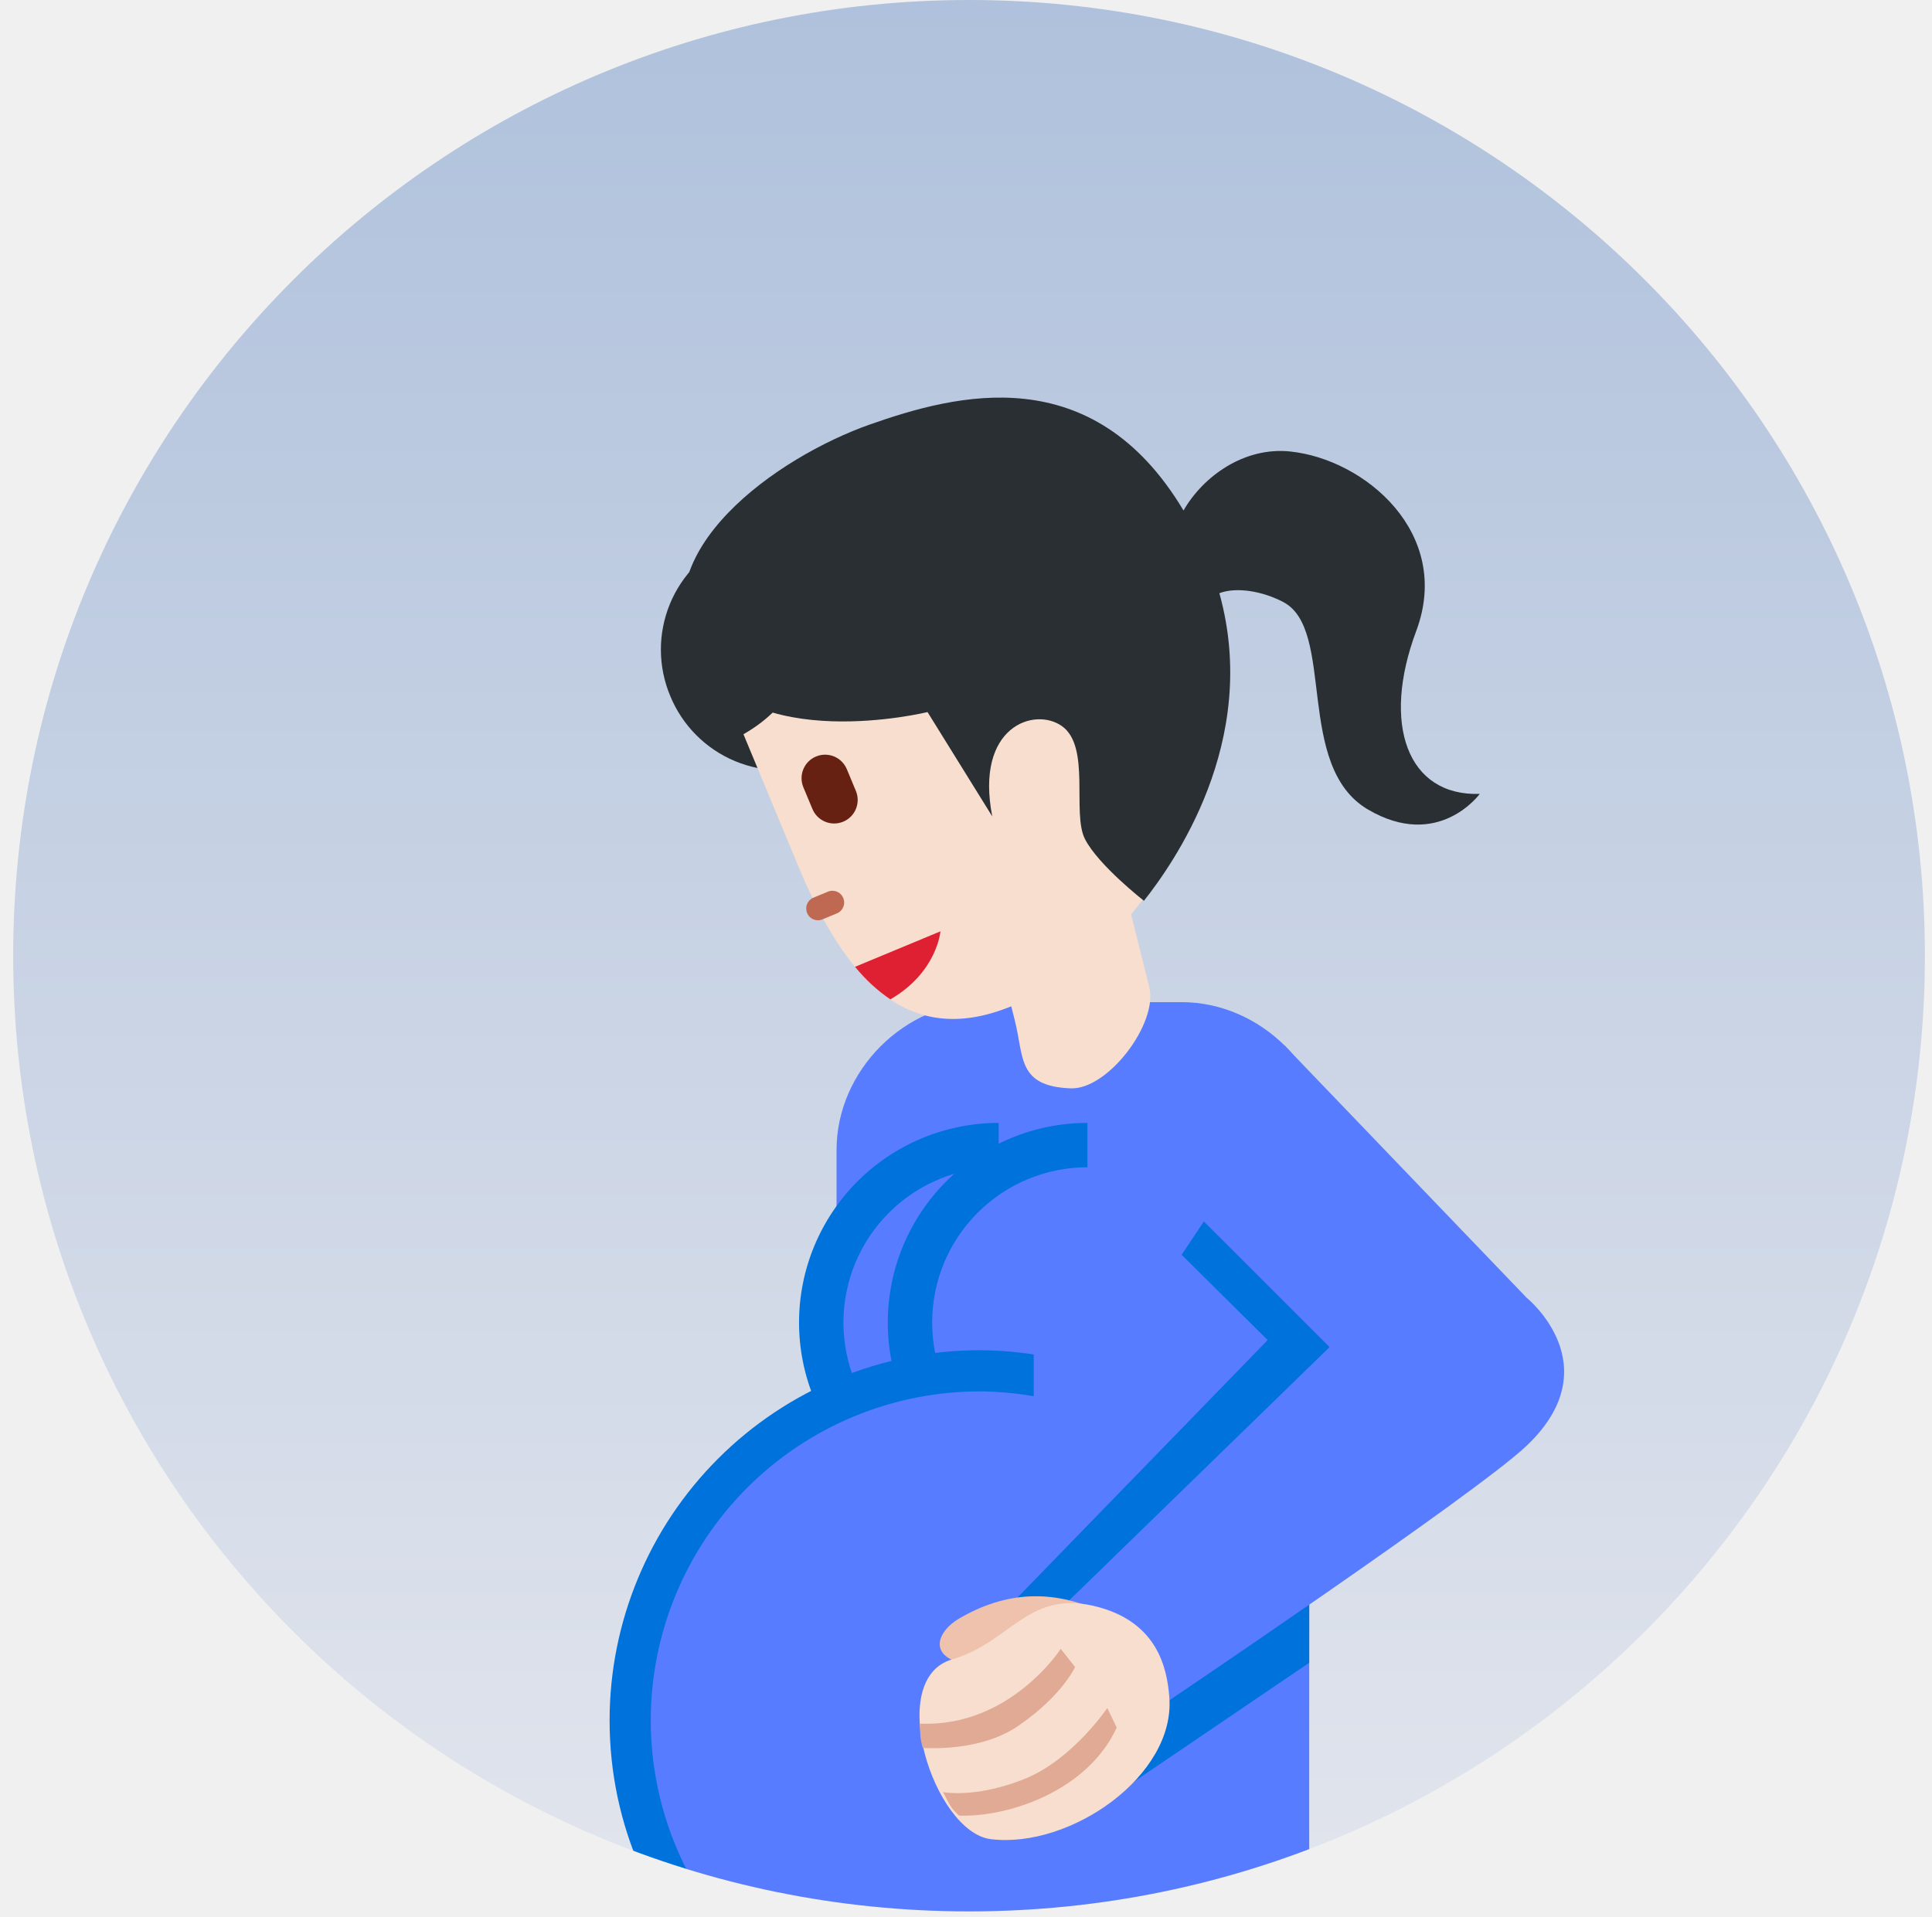
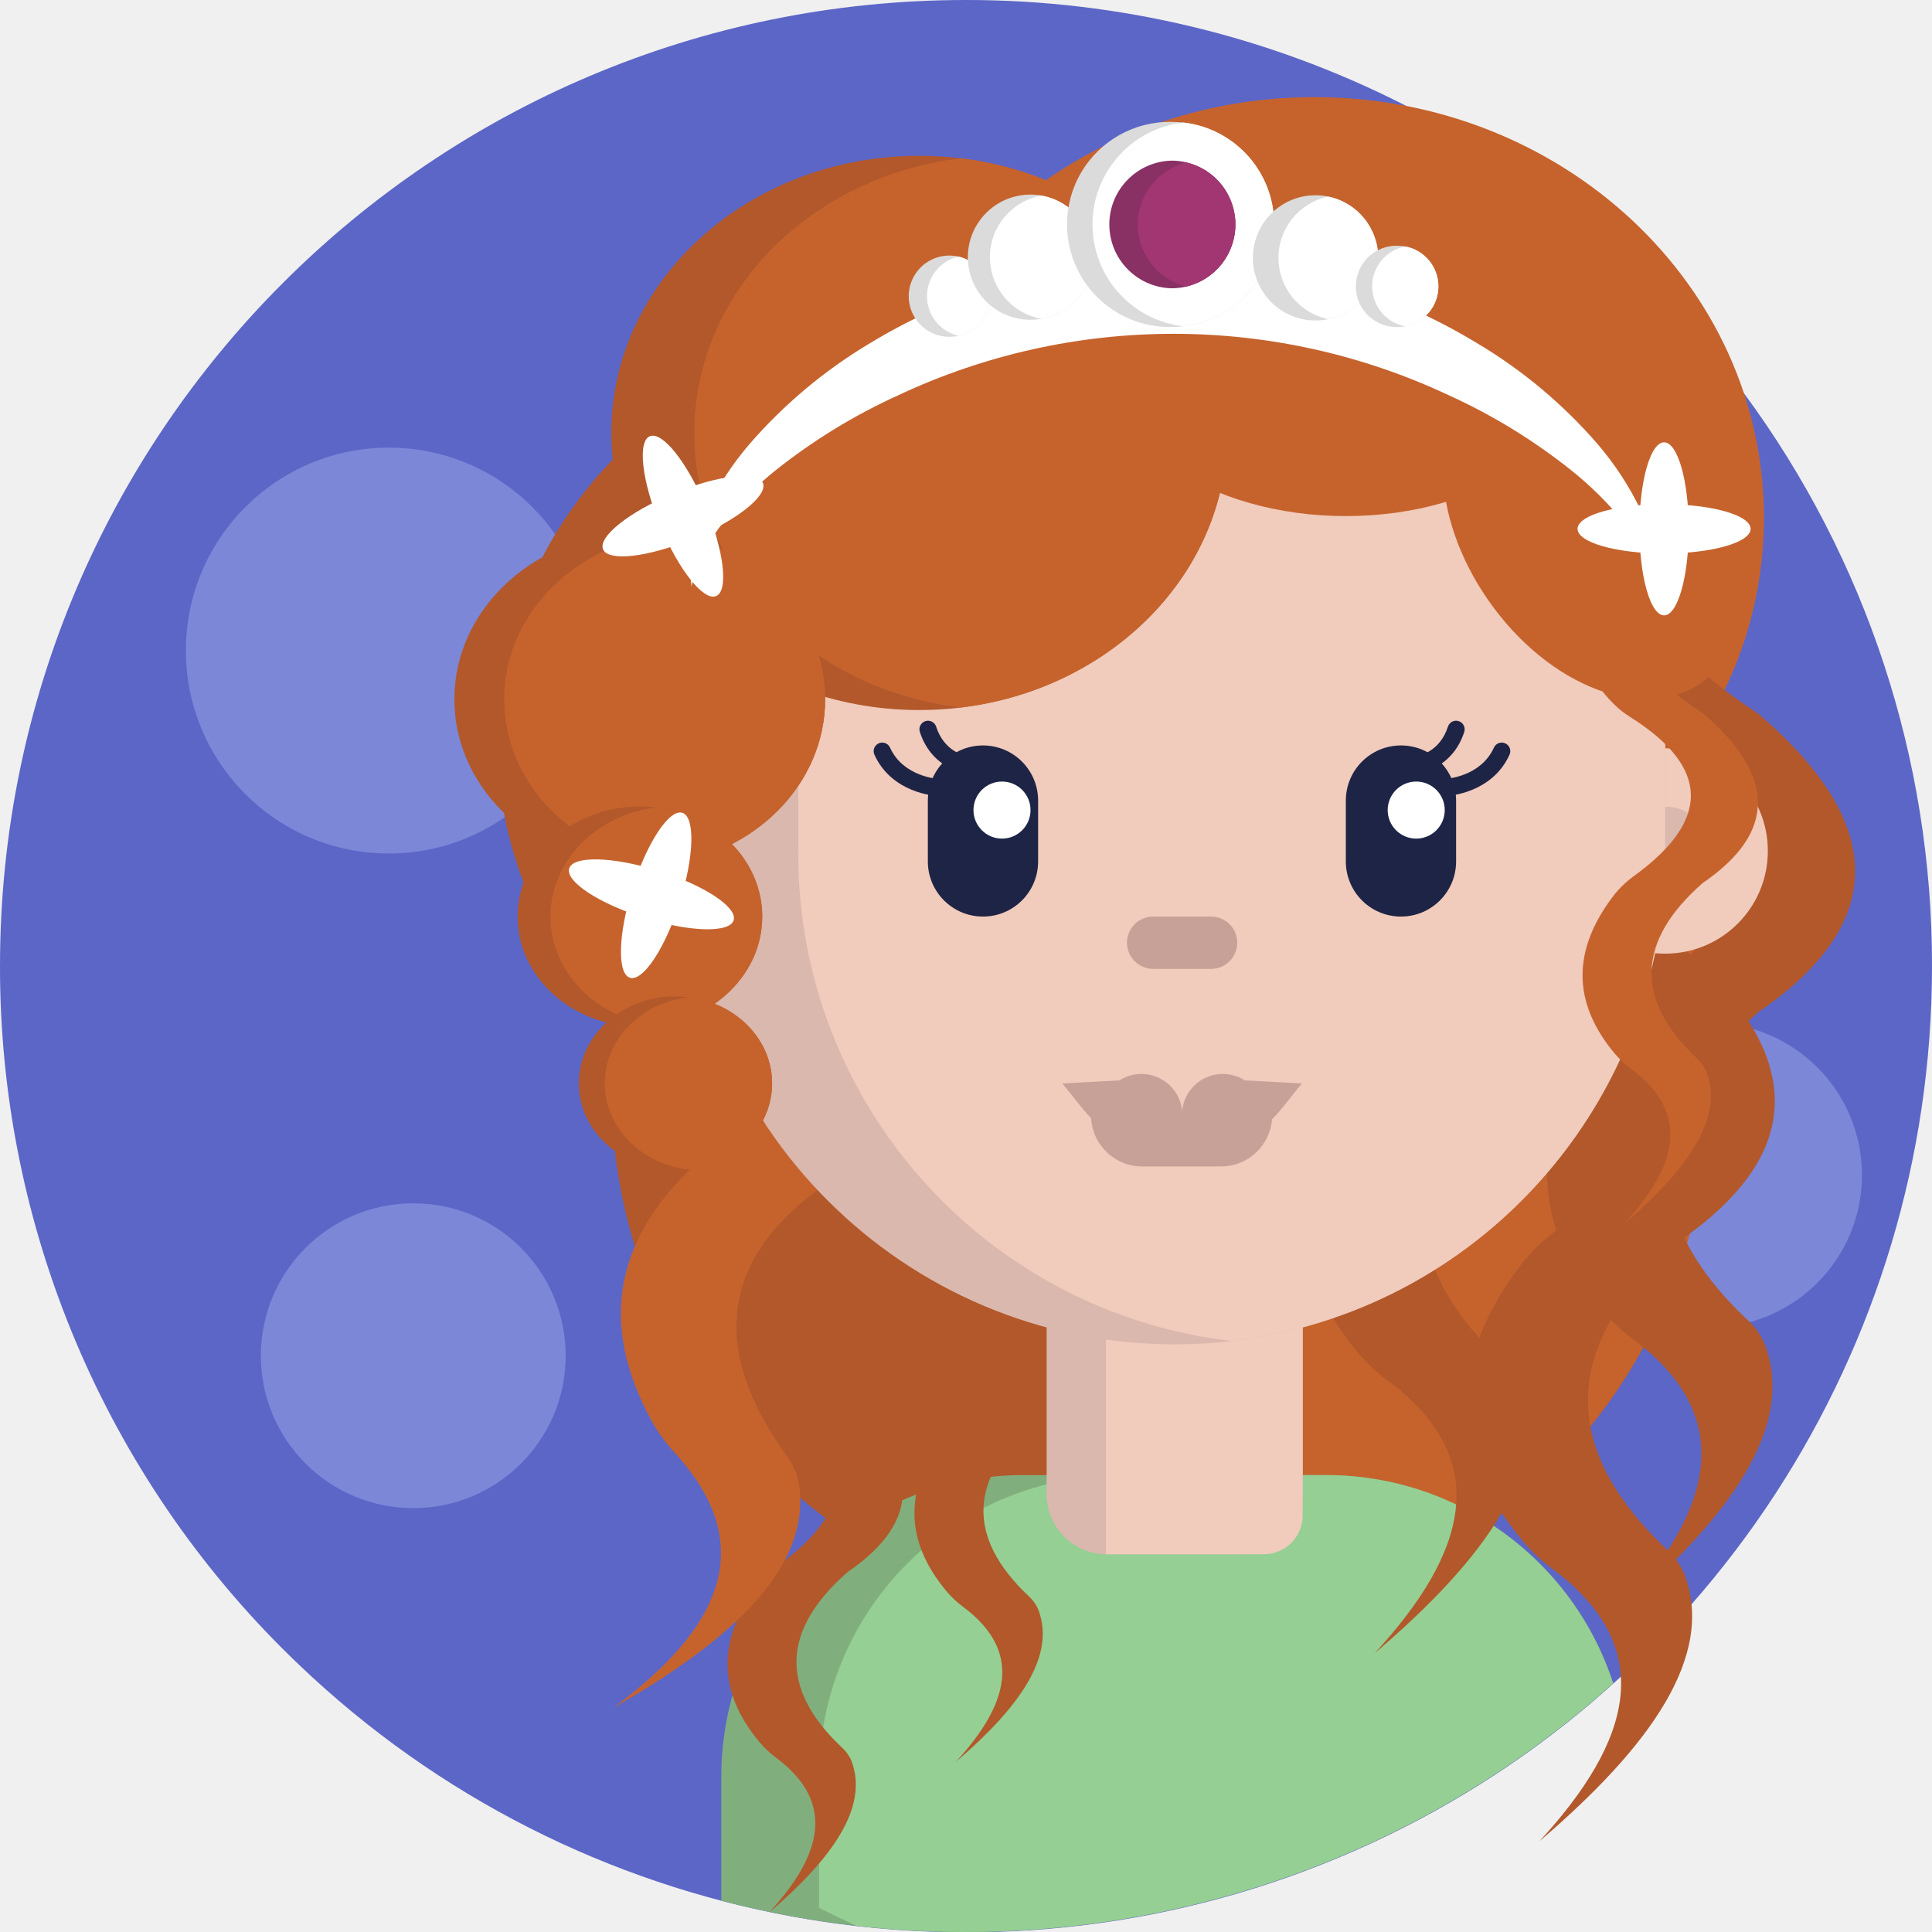
- <svg xmlns="http://www.w3.org/2000/svg" width="127" height="126" viewBox="0 0 127 126" fill="none">
-   <circle cx="63.7" cy="62.833" r="62.833" fill="url(#paint0_linear_4741_2340)" />
-   <mask id="mask0_4741_2340" style="mask-type:alpha" maskUnits="userSpaceOnUse" x="0" y="0" width="127" height="126">
-     <circle cx="63.7" cy="62.833" r="62.833" fill="url(#paint1_linear_4741_2340)" />
-   </mask>
-   <g mask="url(#mask0_4741_2340)">
-     <path d="M77.671 65.887H64.711C59.481 65.887 54.99 70.381 54.99 75.607V130.695H86.062V104.576L87.394 99.466V75.607C87.394 70.378 82.9 65.887 77.671 65.887Z" fill="#577CFF" />
-     <path d="M65.649 73.826C62.169 73.826 58.831 75.209 56.369 77.67C53.908 80.131 52.525 83.469 52.525 86.95C52.525 90.431 53.908 93.769 56.369 96.23C58.831 98.691 62.169 100.074 65.649 100.074V73.826Z" fill="#0072DB" />
-     <path d="M65.651 76.742C62.944 76.742 60.347 77.818 58.433 79.732C56.519 81.646 55.443 84.242 55.443 86.95C55.443 89.657 56.519 92.253 58.433 94.167C60.347 96.082 62.944 97.157 65.651 97.157V76.742Z" fill="#577CFF" />
-     <path d="M71.483 73.826C68.002 73.826 64.664 75.209 62.203 77.67C59.742 80.131 58.359 83.469 58.359 86.95C58.359 90.431 59.742 93.769 62.203 96.23C64.664 98.691 68.002 100.074 71.483 100.074V73.826Z" fill="#0072DB" />
-     <path d="M71.483 76.742C68.776 76.742 66.179 77.818 64.265 79.732C62.351 81.646 61.275 84.242 61.275 86.95C61.275 89.657 62.351 92.253 64.265 94.167C66.179 96.082 68.776 97.157 71.483 97.157V76.742Z" fill="#577CFF" />
-     <path d="M47.608 130.695H68.472V89.136C67.132 88.902 65.775 88.78 64.415 88.772C57.959 88.772 51.767 91.336 47.202 95.901C42.637 100.467 40.072 106.658 40.072 113.115C40.072 120.032 42.971 126.262 47.608 130.695Z" fill="#0072DB" />
-     <path d="M67.952 78.699V91.796C66.783 91.593 65.6 91.486 64.414 91.478C61.573 91.478 58.759 92.037 56.134 93.124C53.508 94.212 51.123 95.805 49.114 97.815C47.105 99.824 45.511 102.209 44.424 104.835C43.336 107.46 42.777 110.274 42.777 113.115C42.778 116.555 43.599 119.945 45.175 123.002C46.75 126.06 49.032 128.698 51.833 130.695H83.027V70.422L67.952 78.699Z" fill="#577CFF" />
-     <path d="M84.427 72.367L98.571 87.282L86.066 100.438L86.06 109.321L74.569 117.119L66.867 105.048L83.33 88.104L77.675 82.496L84.427 72.367Z" fill="#0072DB" />
-     <path d="M84.423 68.721L100.359 85.327C100.359 85.327 105.891 89.783 100.359 95.047C97.037 98.206 76.222 112.225 76.222 112.225L69.742 105.744L87.398 88.567L77.675 78.846L84.423 68.721Z" fill="#577CFF" />
-     <path d="M72.447 105.996C69.169 104.436 66.06 104.651 63.054 106.41C61.616 107.253 61.03 108.828 63.231 109.35C65.442 109.866 72.447 105.996 72.447 105.996Z" fill="#EEC2AD" />
-     <path d="M76.866 111.589C77.271 116.737 70.374 121.546 65.142 120.919C61.403 120.47 58.148 110.396 62.584 109.098C66.539 107.944 67.633 104.351 72.325 105.692C76.052 106.76 76.717 109.612 76.866 111.589Z" fill="#F7DECE" />
-     <path d="M73.406 113.58L72.788 112.294C72.788 112.294 70.539 115.639 67.413 116.931C65.042 117.899 63.044 117.995 61.997 117.823C62.446 118.678 62.455 118.824 63.044 119.369C66.302 119.483 71.507 117.736 73.406 113.58ZM66.94 113.466C69.827 111.489 70.67 109.599 70.67 109.599L69.728 108.406C69.728 108.406 66.389 113.586 60.463 113.32C60.507 114.044 60.448 114.184 60.661 114.924C61.457 114.951 64.595 115.07 66.94 113.466Z" fill="#E0AA94" />
-     <path d="M58.573 39.729C58.975 40.684 59.184 41.708 59.189 42.744C59.195 43.78 58.996 44.806 58.604 45.765C58.212 46.724 57.636 47.596 56.907 48.332C56.178 49.068 55.311 49.653 54.356 50.053C53.398 50.448 52.372 50.65 51.336 50.648C50.3 50.646 49.274 50.439 48.318 50.041C47.361 49.642 46.493 49.059 45.762 48.324C45.031 47.59 44.452 46.718 44.059 45.76C43.657 44.805 43.448 43.78 43.443 42.744C43.439 41.709 43.638 40.682 44.03 39.723C44.422 38.764 45 37.892 45.729 37.156C46.459 36.421 47.326 35.836 48.281 35.436C49.239 35.042 50.265 34.84 51.301 34.842C52.336 34.844 53.361 35.05 54.317 35.449C55.273 35.848 56.141 36.431 56.871 37.166C57.602 37.9 58.18 38.771 58.573 39.729Z" fill="#292F33" />
-     <path d="M74.352 60.114C77.86 55.929 79.954 50.58 78.155 46.258L75.18 39.092C59.099 45.147 52.482 36.838 52.482 36.838C52.482 36.838 55.631 44.415 48.871 48.273L52.467 56.929C55.407 63.998 59.414 69.061 66.475 66.159L66.714 67.11C67.314 69.493 66.874 71.421 70.382 71.555C72.835 71.648 76.148 67.268 75.547 64.885L74.352 60.114Z" fill="#F7DECE" />
-     <path d="M93.095 41.487C95.498 35.065 89.715 30.183 84.792 29.681C81.805 29.378 79.111 31.282 77.798 33.563C71.817 23.548 62.869 25.907 57.176 27.911C51.145 30.034 42.174 36.278 45.694 42.989C49.215 49.702 60.971 46.815 60.971 46.815L65.226 53.674C64.076 47.771 67.996 46.453 69.807 47.739C71.715 49.096 70.449 53.444 71.318 55.159C72.187 56.873 75.197 59.224 75.197 59.224C77.046 56.873 82.882 48.789 80.155 38.999C81.283 38.576 82.978 38.862 84.346 39.576C87.822 41.382 85.083 50.376 89.919 53.219C94.553 55.946 97.271 52.196 97.271 52.196C92.523 52.353 90.799 47.626 93.095 41.487Z" fill="#292F33" />
-     <path d="M54.982 60.064L54.084 60.437C53.989 60.479 53.888 60.502 53.785 60.504C53.682 60.506 53.579 60.487 53.484 60.449C53.388 60.411 53.301 60.355 53.227 60.282C53.154 60.21 53.095 60.124 53.056 60.029C53.016 59.934 52.996 59.831 52.996 59.728C52.996 59.625 53.017 59.523 53.058 59.429C53.098 59.334 53.157 59.248 53.231 59.176C53.305 59.105 53.393 59.048 53.489 59.011L54.39 58.638C54.484 58.593 54.587 58.569 54.691 58.565C54.796 58.561 54.9 58.579 54.997 58.617C55.094 58.654 55.183 58.711 55.258 58.784C55.333 58.857 55.392 58.944 55.432 59.041C55.472 59.137 55.492 59.241 55.491 59.345C55.49 59.45 55.468 59.553 55.425 59.648C55.383 59.744 55.322 59.83 55.246 59.901C55.17 59.973 55.08 60.028 54.982 60.064Z" fill="#BF6952" />
-     <path d="M55.424 54.024C55.045 54.181 54.621 54.181 54.242 54.024C53.864 53.868 53.563 53.568 53.406 53.19L52.808 51.758C52.65 51.379 52.65 50.953 52.807 50.574C52.963 50.194 53.264 49.893 53.643 49.736C54.022 49.578 54.448 49.578 54.828 49.734C55.207 49.891 55.508 50.192 55.666 50.571L56.261 52C56.339 52.188 56.38 52.389 56.38 52.593C56.38 52.796 56.34 52.998 56.263 53.186C56.185 53.374 56.071 53.545 55.927 53.689C55.783 53.833 55.612 53.947 55.424 54.024Z" fill="#662113" />
-     <path d="M56.205 63.566C56.914 64.426 57.69 65.143 58.526 65.703C61.603 63.927 61.819 61.232 61.819 61.232L56.351 63.504L56.205 63.566Z" fill="#DF1F32" />
+ <svg xmlns="http://www.w3.org/2000/svg" viewBox="0 0 512 512">
+   <defs>
+     <style>.cls-1{fill:#5c66c7;}.cls-2{fill:#7c87d8;}.cls-3{fill:#b2582b;}.cls-4{fill:#c6632d;}.cls-5{fill:#80af7d;}.cls-6{fill:#95cf93;}.cls-7{fill:#dab8ad;}.cls-8{fill:#f1cbbc;}.cls-9{fill:#c7a197;}.cls-10{fill:#1e2445;}.cls-11{fill:#fff;}.cls-12{fill:#dbdbdb;}.cls-13{fill:#893065;}.cls-14{fill:#a13672;}</style>
+   </defs>
+   <g id="BULINE">
+     <path class="cls-1" d="M512,256A255.93,255.93,0,0,1,82.72,444.44q-2.72-2.51-5.37-5.08A255.27,255.27,0,0,1,0,256C0,114.62,114.62,0,256,0A255.65,255.65,0,0,1,462.14,104.18h0A254.85,254.85,0,0,1,512,256Z" />
  </g>
-   <defs>
-     <linearGradient id="paint0_linear_4741_2340" x1="63.7" y1="0" x2="63.7" y2="125.665" gradientUnits="userSpaceOnUse">
-       <stop stop-color="#AFC1DC" />
-       <stop offset="1" stop-color="#E2E5ED" />
-     </linearGradient>
-     <linearGradient id="paint1_linear_4741_2340" x1="63.7" y1="0" x2="63.7" y2="125.665" gradientUnits="userSpaceOnUse">
-       <stop stop-color="#AFC1DC" />
-       <stop offset="1" stop-color="#E2E5ED" />
-     </linearGradient>
-   </defs>
+   <g id="Icons">
+     <circle class="cls-2" cx="109.52" cy="359.28" r="40.39" />
+     <circle class="cls-2" cx="103.04" cy="172.41" r="53.78" />
+     <circle class="cls-2" cx="453.05" cy="311.42" r="40.39" />
+     <path class="cls-3" d="M453.05,166.35V288.48A142.38,142.38,0,0,1,310.51,431h-5.93A142.53,142.53,0,0,1,162,288.48V166.35Z" />
+     <path class="cls-4" d="M453.05,166.35V288.48a142.58,142.58,0,0,1-92.24,133.41,142.6,142.6,0,0,1-92.24-133.41V166.35Z" />
+     <ellipse class="cls-4" cx="348.3" cy="137.19" rx="119.16" ry="111.45" />
+     <ellipse class="cls-3" cx="250.98" cy="196.31" rx="119.16" ry="111.45" />
+     <ellipse class="cls-4" cx="270.03" cy="197.28" rx="119.16" ry="111.45" />
+     <path class="cls-5" d="M427.51,446.06a256.5,256.5,0,0,1-236.36,57.65V470.88a78.27,78.27,0,0,1,.61-9.86,79.92,79.92,0,0,1,79.36-70.1h80.36a80,80,0,0,1,76,55.14Z" />
+     <path class="cls-6" d="M427.51,446.06A256.42,256.42,0,0,1,227,510.37q-5-2.28-9.94-4.76V470.88a78.27,78.27,0,0,1,.61-9.86,79.88,79.88,0,0,1,75.42-70c1.31-.07,2.62-.1,3.94-.1h54.47a80,80,0,0,1,76,55.14Z" />
+     <path class="cls-3" d="M429.28,107.57c-22,29-28.25,56.08-2.58,79.33a45,45,0,0,0,5.92,4.3c37.4,23.77,36.18,48.23,2,73.3a49.12,49.12,0,0,0-9.8,9.13c-19.51,25.22-20.13,50,.39,74.29a46,46,0,0,0,7.6,7c28.1,21,20.75,45.68-3.55,72.08,29.43-25.14,46.48-49.07,38.49-70.56a18,18,0,0,0-4.69-6.67c-28.8-27.25-28-54.43,2.88-81.53,34.83-23.85,33.64-50.31,0-79.12C427.73,164.25,419.46,136.71,429.28,107.57Z" />
+     <path class="cls-3" d="M364.36,118.63c-22,29-28.25,56.08-2.58,79.34a45.37,45.37,0,0,0,5.93,4.3c37.4,23.76,36.17,48.23,2,73.3a48.49,48.49,0,0,0-9.79,9.13c-19.52,25.22-20.14,50,.38,74.29a46,46,0,0,0,7.6,7c28.1,21,20.75,45.68-3.55,72.08C393.8,413,410.84,389,402.85,367.52a18,18,0,0,0-4.69-6.66c-28.8-27.25-28-54.43,2.88-81.54,34.84-23.84,33.64-50.3,0-79.11C362.81,175.32,354.55,147.77,364.36,118.63Z" />
+     <path class="cls-3" d="M408,168.48c-22,29-28.26,56.08-2.59,79.33a43.59,43.59,0,0,0,5.93,4.3c37.4,23.77,36.17,48.24,2,73.3a49.41,49.41,0,0,0-9.8,9.13c-19.52,25.22-20.14,50,.38,74.3a46,46,0,0,0,7.6,7c28.1,21,20.75,45.68-3.54,72.09,29.43-25.15,46.47-49.08,38.48-70.57a18.08,18.08,0,0,0-4.68-6.67c-28.8-27.25-28-54.43,2.88-81.53,34.83-23.85,33.63-50.31,0-79.12C406.46,225.16,398.19,197.62,408,168.48Z" />
+     <path class="cls-3" d="M203.75,325.1c-12.52,16.5-16.08,31.91-1.47,45.15a26.56,26.56,0,0,0,3.38,2.45c21.28,13.52,20.58,27.44,1.15,41.71a27.63,27.63,0,0,0-5.58,5.2c-11.11,14.35-11.46,28.45.22,42.28a26.69,26.69,0,0,0,4.32,4c16,12,11.81,26-2,41,16.75-14.31,26.46-27.93,21.91-40.16A10.36,10.36,0,0,0,223,463c-16.39-15.51-15.94-31,1.64-46.4,19.82-13.57,19.14-28.63,0-45C202.87,357.36,198.17,341.68,203.75,325.1Z" />
+     <path class="cls-4" d="M220.3,151c-26,23.39-36.8,47.83-16.77,74.43a42.82,42.82,0,0,0,4.82,5.13c31,29.19,25.42,52.06-11.34,69.55a47.42,47.42,0,0,0-10.91,6.85c-23,20.28-28,43.56-13.06,70.2a43.68,43.68,0,0,0,5.91,8c22.72,24.92,11.33,46.87-16.38,67.4,32.33-18.41,52.75-37.93,49.09-59.66a17.39,17.39,0,0,0-3.22-7.13c-22.27-30.93-16.6-56.45,17.45-76.45,37.19-16.22,40.84-41.41,14.3-74.68C208.6,204.18,205.77,176.69,220.3,151Z" />
+     <path class="cls-3" d="M253.3,285.1c-12.53,16.5-16.08,31.91-1.47,45.15a25.73,25.73,0,0,0,3.37,2.45c21.28,13.52,20.58,27.44,1.15,41.71a27.63,27.63,0,0,0-5.58,5.2c-11.1,14.35-11.46,28.45.22,42.28a26.36,26.36,0,0,0,4.33,4c16,12,11.8,26-2,41,16.75-14.31,26.45-27.93,21.9-40.16a10.36,10.36,0,0,0-2.67-3.79c-16.39-15.51-15.93-31,1.64-46.4,19.82-13.57,19.14-28.63,0-45C252.41,317.36,247.71,301.68,253.3,285.1Z" />
+     <rect class="cls-7" x="277.36" y="328.21" width="67.87" height="83.7" rx="15.97" />
+     <path class="cls-8" d="M345.23,328.21v73.36A10.32,10.32,0,0,1,334.9,411.9H293.07V328.21Z" />
+     <circle class="cls-8" cx="441.29" cy="225.52" r="27.21" />
+     <circle class="cls-7" cx="441.29" cy="225.52" r="11.76" />
+     <circle class="cls-7" cx="181.31" cy="225.52" r="27.21" />
+     <circle class="cls-9" cx="181.31" cy="225.52" r="11.76" />
+     <path class="cls-7" d="M441.29,162v64.24A130,130,0,0,1,326.41,355.39a132.41,132.41,0,0,1-15.11.87,130,130,0,0,1-130-130V162a93,93,0,0,1,92.95-93h74.07A93,93,0,0,1,441.29,162Z" />
+     <path class="cls-8" d="M441.29,162v64.24A130,130,0,0,1,326.41,355.39,130,130,0,0,1,211.54,226.28V162a93,93,0,0,1,93-93h43.84A93,93,0,0,1,441.29,162Z" />
+     <rect class="cls-10" x="245.89" y="197.55" width="29.22" height="45.35" rx="14.61" />
+     <circle class="cls-11" cx="265.54" cy="214.68" r="7.56" />
+     <path class="cls-10" d="M248.32,210.9h-.12c-.49,0-11.87-.74-16.47-10.9a2.27,2.27,0,0,1,4.14-1.87c3.47,7.67,12.47,8.24,12.56,8.24a2.27,2.27,0,0,1-.11,4.53Z" />
+     <path class="cls-10" d="M255,204.61a2.18,2.18,0,0,1-.43-.05c-.32-.06-7.9-1.61-10.8-10.59a2.27,2.27,0,0,1,4.32-1.4c2.08,6.46,7.29,7.53,7.34,7.54a2.27,2.27,0,0,1-.43,4.5Z" />
+     <rect class="cls-10" x="356.66" y="197.55" width="29.22" height="45.35" rx="14.61" transform="translate(742.54 440.45) rotate(180)" />
+     <circle class="cls-11" cx="375.31" cy="214.68" r="7.56" />
+     <path class="cls-10" d="M383.46,210.9h.12c.48,0,11.86-.74,16.46-10.9a2.27,2.27,0,0,0-4.14-1.87c-3.47,7.67-12.47,8.24-12.56,8.24a2.27,2.27,0,0,0,.12,4.53Z" />
+     <path class="cls-10" d="M376.81,204.61a2.18,2.18,0,0,0,.43-.05c.32-.06,7.9-1.61,10.8-10.59a2.27,2.27,0,1,0-4.32-1.4c-2.08,6.46-7.28,7.53-7.34,7.54a2.27,2.27,0,0,0,.43,4.5Z" />
+     <rect class="cls-9" x="298.66" y="242.9" width="29.22" height="13.86" rx="6.93" />
+     <path class="cls-9" d="M289.13,295.55h48a0,0,0,0,1,0,0v0a13.58,13.58,0,0,1-13.58,13.58H302.71a13.58,13.58,0,0,1-13.58-13.58v0A0,0,0,0,1,289.13,295.55Z" />
+     <path class="cls-9" d="M313.33,295.76c-18.94,12.76-24.14.21-31.82-8.63h0l15.16-.82a10.83,10.83,0,0,1,15.7,4.69,12.19,12.19,0,0,1,1,4.76Z" />
+     <path class="cls-9" d="M313.22,295.76c18.94,12.76,24.14.21,31.82-8.63h0l-15.16-.82a10.83,10.83,0,0,0-15.7,4.69,12.19,12.19,0,0,0-1,4.76Z" />
+     <path class="cls-3" d="M325.21,114.73c0,37.21-30.76,68-70.63,72.78a90.1,90.1,0,0,1-11,.66c-45.05,0-81.58-32.88-81.58-73.44s36.53-73.44,81.58-73.44a90.1,90.1,0,0,1,11,.66C294.45,46.76,325.21,77.52,325.21,114.73Z" />
+     <path class="cls-4" d="M325.21,114.73c0,37.21-30.76,68-70.63,72.78C214.71,182.7,184,151.94,184,114.73s30.75-68,70.62-72.78C294.45,46.76,325.21,77.52,325.21,114.73Z" />
+     <path class="cls-3" d="M218.67,185.31c0,22.41-18.52,40.93-42.53,43.83a55.17,55.17,0,0,1-6.6.4c-27.13,0-49.12-19.8-49.12-44.23s22-44.22,49.12-44.22a55.17,55.17,0,0,1,6.6.4C200.15,144.39,218.67,162.91,218.67,185.31Z" />
+     <path class="cls-4" d="M218.67,185.31c0,22.41-18.52,40.93-42.53,43.83-24-2.9-42.52-21.42-42.52-43.83s18.51-40.92,42.52-43.82C200.15,144.39,218.67,162.91,218.67,185.31Z" />
+     <path class="cls-3" d="M202,242.9c0,14.78-12.22,27-28.06,28.91a34.84,34.84,0,0,1-4.36.27c-17.9,0-32.41-13.07-32.41-29.18s14.51-29.18,32.41-29.18a36.86,36.86,0,0,1,4.36.26C189.74,215.89,202,228.11,202,242.9Z" />
+     <path class="cls-4" d="M202,242.9c0,14.78-12.22,27-28.06,28.91-15.85-1.91-28.06-14.13-28.06-28.91s12.21-27,28.06-28.92C189.74,215.89,202,228.11,202,242.9Z" />
+     <path class="cls-3" d="M204.61,287.1c0,11.68-9.65,21.34-22.17,22.85a30,30,0,0,1-3.44.21c-14.14,0-25.61-10.33-25.61-23.06s11.47-23.05,25.61-23.05a30,30,0,0,1,3.44.2C195,265.76,204.61,275.42,204.61,287.1Z" />
+     <path class="cls-4" d="M204.61,287.1c0,11.68-9.65,21.34-22.17,22.85-12.52-1.51-22.17-11.17-22.17-22.85s9.65-21.34,22.17-22.85C195,265.76,204.61,275.42,204.61,287.1Z" />
+     <ellipse class="cls-4" cx="356.66" cy="92.83" rx="65.43" ry="43.94" />
+     <ellipse class="cls-4" cx="422.09" cy="140.15" rx="33.53" ry="49.93" transform="translate(-3.66 268.77) rotate(-35.18)" />
+     <ellipse class="cls-11" cx="173.9" cy="237.28" rx="22.93" ry="6.53" transform="translate(-104.95 331.03) rotate(-72.35)" />
+     <ellipse class="cls-11" cx="173.9" cy="237.28" rx="6.53" ry="22.93" transform="matrix(0.3, -0.95, 0.95, 0.3, -104.95, 331.03)" />
+     <ellipse class="cls-11" cx="181" cy="136.78" rx="6.53" ry="22.93" transform="translate(-38.6 79.8) rotate(-22.53)" />
+     <ellipse class="cls-11" cx="181" cy="136.78" rx="22.93" ry="6.53" transform="translate(-38.6 79.8) rotate(-22.53)" />
+     <path class="cls-11" d="M183.27,155.38a28.23,28.23,0,0,1,.48-10.26,45.86,45.86,0,0,1,3.42-9.9,80.55,80.55,0,0,1,11.44-17.52,131.31,131.31,0,0,1,32-26.78,155.18,155.18,0,0,1,160.79,0,130.73,130.73,0,0,1,32,26.78,80.44,80.44,0,0,1,11.44,17.54,46.38,46.38,0,0,1,3.41,9.9,28.22,28.22,0,0,1,.47,10.26,31.9,31.9,0,0,0-3.32-9.25,50.18,50.18,0,0,0-5.32-8,90.68,90.68,0,0,0-13.61-13.46A154.67,154.67,0,0,0,384,104.77a171.55,171.55,0,0,0-146,0,154.94,154.94,0,0,0-32.5,19.9,91.16,91.16,0,0,0-13.6,13.47,50.72,50.72,0,0,0-5.32,8A32.17,32.17,0,0,0,183.27,155.38Z" />
+     <path class="cls-12" d="M262.36,78.56A10.77,10.77,0,1,1,254,68,10.8,10.8,0,0,1,262.36,78.56Z" />
+     <path class="cls-11" d="M262.36,78.56A10.8,10.8,0,0,1,254,89a10.78,10.78,0,0,1,0-21A10.79,10.79,0,0,1,262.36,78.56Z" />
+     <path class="cls-12" d="M289.67,68.2A16.58,16.58,0,0,1,276,84.49a17,17,0,0,1-3,.26A16.59,16.59,0,1,1,289.67,68.2Z" />
+     <path class="cls-11" d="M289.67,68.2A16.58,16.58,0,0,1,276,84.49a16.59,16.59,0,0,1,0-32.66A16.6,16.6,0,0,1,289.67,68.2Z" />
+     <path class="cls-12" d="M337.66,59.55a27.14,27.14,0,0,1-24,26.92,25,25,0,0,1-3.26.19,27.18,27.18,0,1,1,.14-54.35,26.63,26.63,0,0,1,3.11.19A27.15,27.15,0,0,1,337.66,59.55Z" />
+     <path class="cls-11" d="M337.66,59.55a27.14,27.14,0,0,1-24,26.92,27.17,27.17,0,0,1,0-54A27.15,27.15,0,0,1,337.66,59.55Z" />
+     <path class="cls-13" d="M327.4,59.53a16.91,16.91,0,0,1-12.95,16.4,17.13,17.13,0,0,1-4,.47,16.92,16.92,0,0,1,.09-33.83,16.37,16.37,0,0,1,3.92.48A16.88,16.88,0,0,1,327.4,59.53Z" />
+     <path class="cls-14" d="M327.4,59.53a16.91,16.91,0,0,1-12.95,16.4,16.91,16.91,0,0,1,0-32.88A16.88,16.88,0,0,1,327.4,59.53Z" />
+     <path class="cls-12" d="M365.24,68.38A16.59,16.59,0,0,1,352,84.58a16.13,16.13,0,0,1-3.42.35,16.59,16.59,0,0,1,.08-33.18,16.35,16.35,0,0,1,3.38.35A16.59,16.59,0,0,1,365.24,68.38Z" />
+     <path class="cls-11" d="M365.24,68.38A16.59,16.59,0,0,1,352,84.58a16.59,16.59,0,0,1,0-32.48A16.59,16.59,0,0,1,365.24,68.38Z" />
+     <path class="cls-12" d="M381.19,75.93a10.78,10.78,0,0,1-8.78,10.55,10.3,10.3,0,0,1-2,.18,10.77,10.77,0,1,1,0-21.53,11.4,11.4,0,0,1,1.95.18A10.78,10.78,0,0,1,381.19,75.93Z" />
+     <path class="cls-11" d="M381.19,75.93a10.78,10.78,0,0,1-8.78,10.55,10.77,10.77,0,0,1,0-21.17A10.78,10.78,0,0,1,381.19,75.93Z" />
+     <path class="cls-4" d="M430.35,142.56c-12.52,16.5-16.08,31.91-1.47,45.15a25.73,25.73,0,0,0,3.37,2.45c21.29,13.52,20.59,27.44,1.15,41.71a27.56,27.56,0,0,0-5.57,5.2c-11.11,14.35-11.46,28.45.21,42.28a26.78,26.78,0,0,0,4.33,4c16,12,11.81,26-2,41,16.75-14.31,26.45-27.93,21.9-40.16a10.21,10.21,0,0,0-2.66-3.79c-16.39-15.51-15.94-31,1.64-46.4,19.82-13.57,19.14-28.63,0-45C429.47,174.82,424.76,159.14,430.35,142.56Z" />
+     <ellipse class="cls-11" cx="441" cy="140.15" rx="6.53" ry="22.93" />
+     <ellipse class="cls-11" cx="441" cy="140.15" rx="22.93" ry="6.53" />
+   </g>
</svg>
